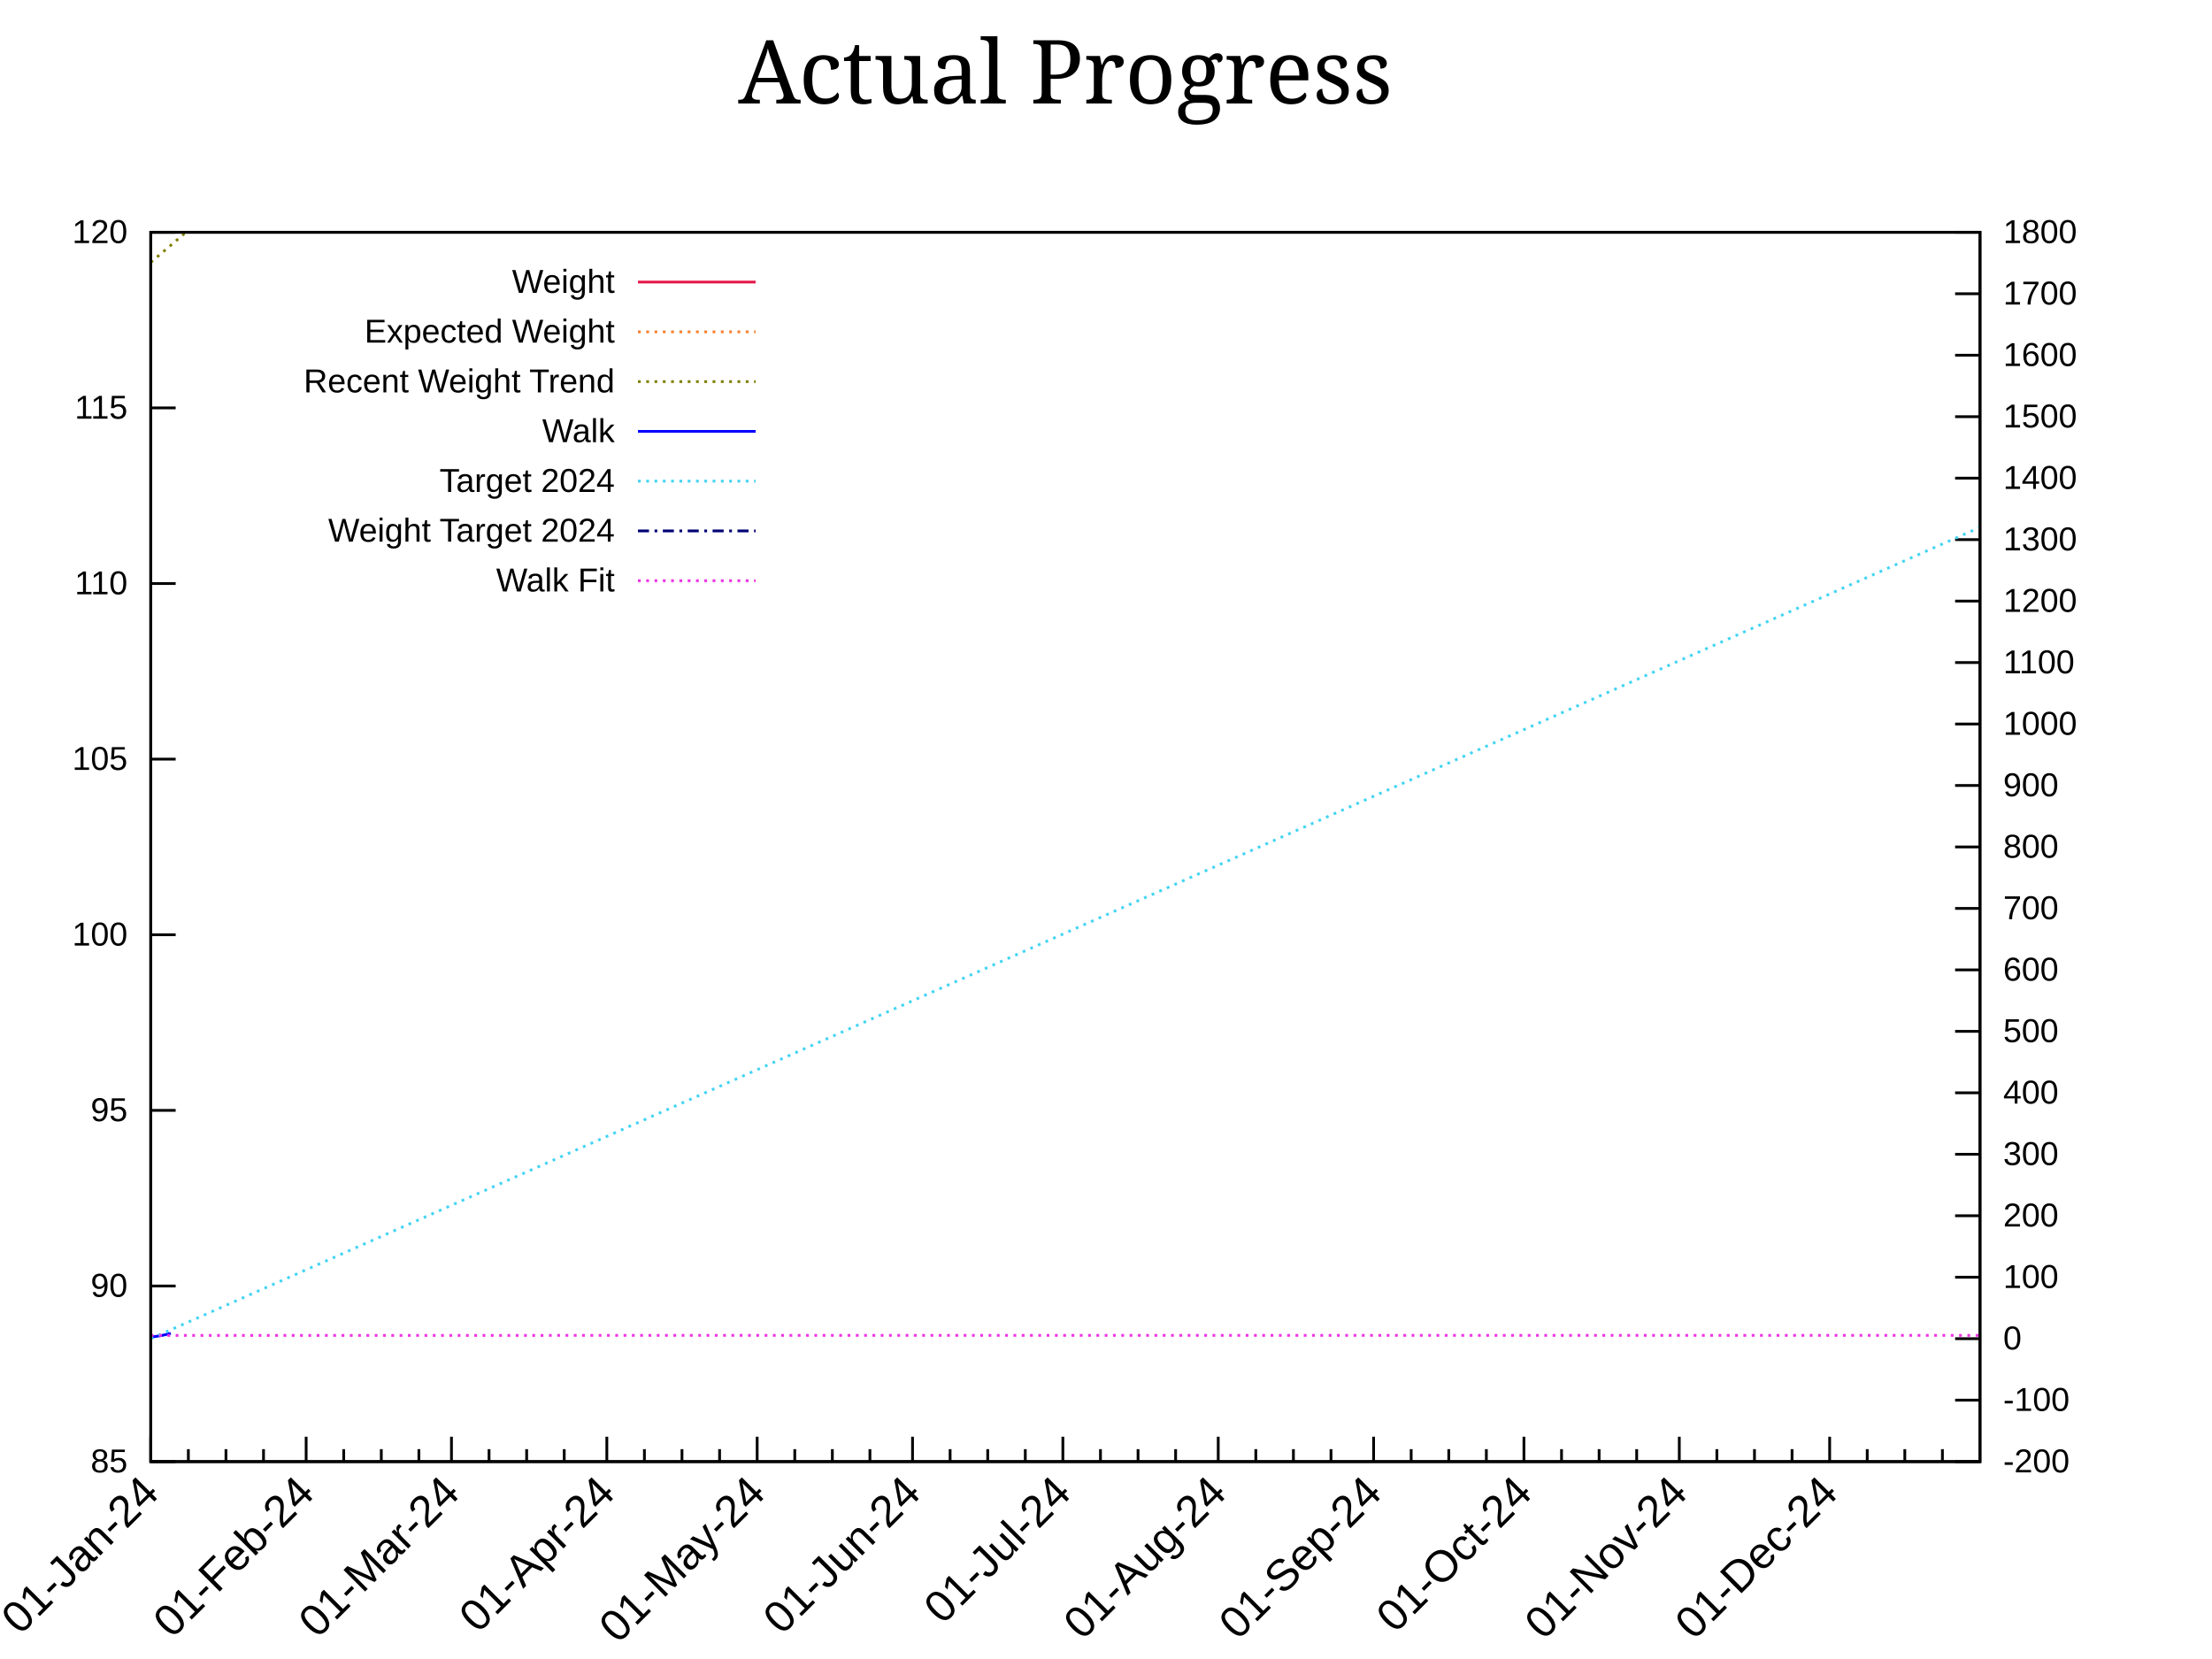
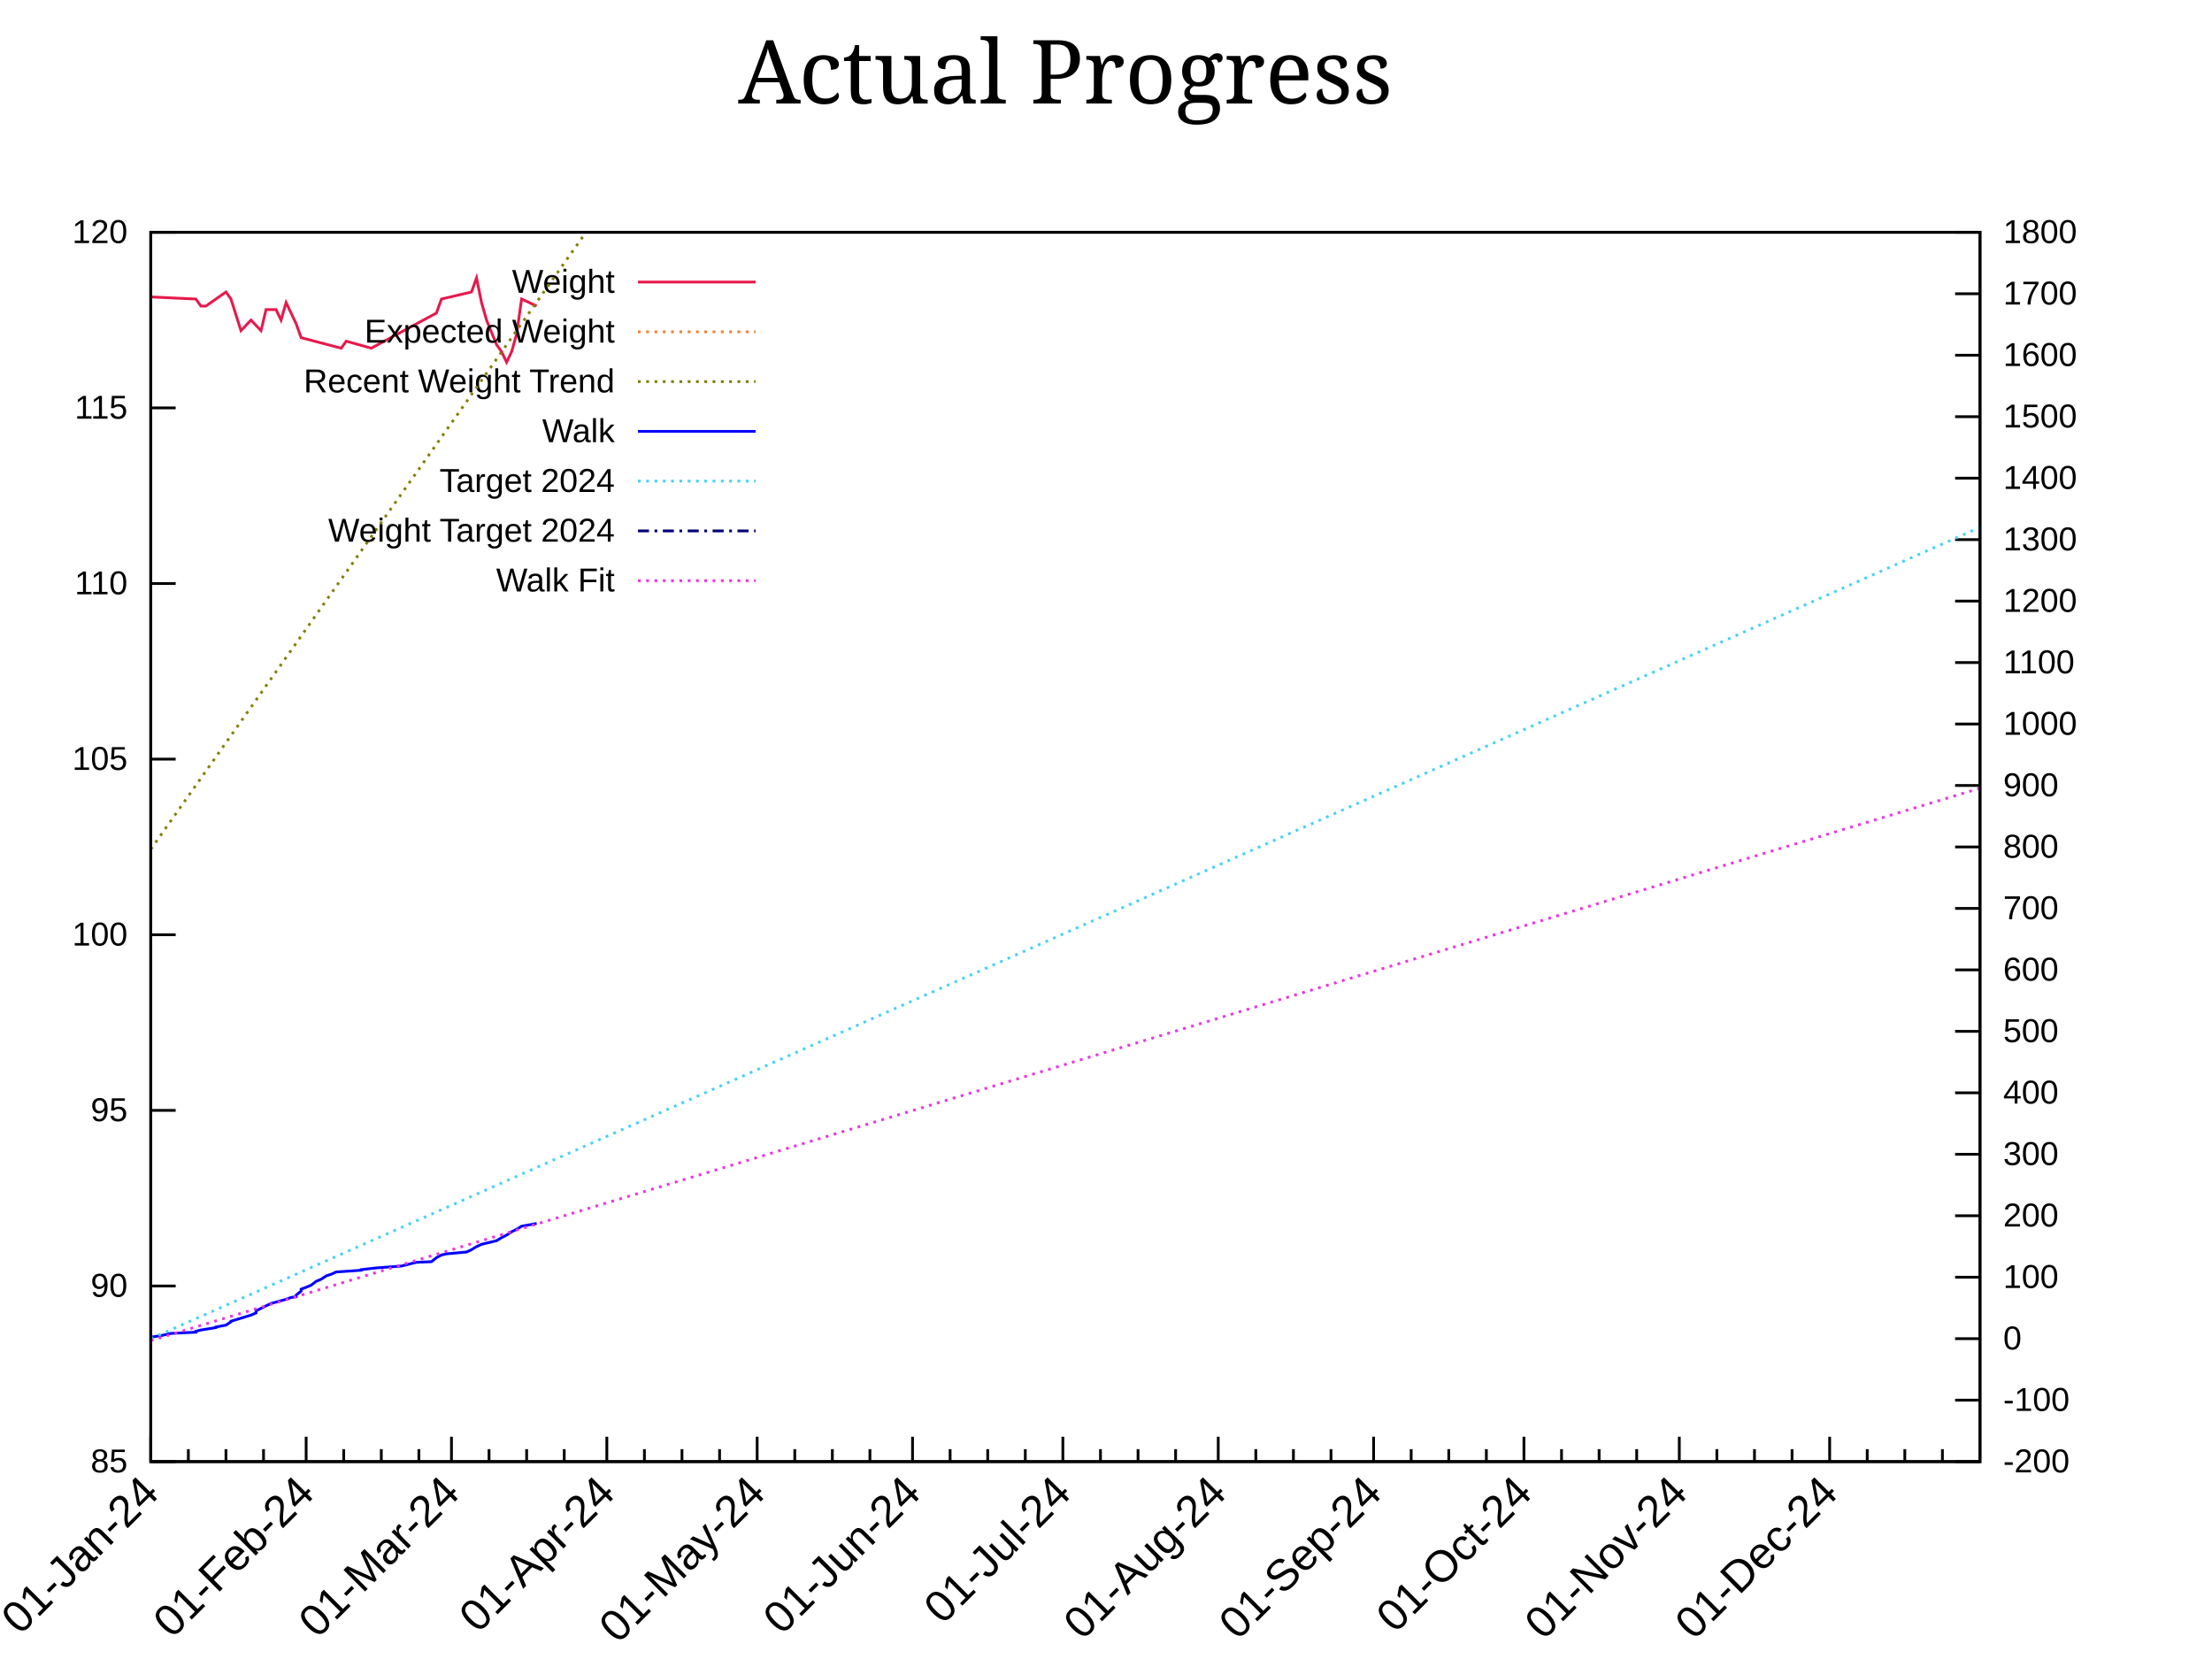
<svg xmlns="http://www.w3.org/2000/svg" xmlns:xlink="http://www.w3.org/1999/xlink" width="800" height="600" viewBox="0 0 800 600">
  <g id="gnuplot_canvas">
    <rect x="0" y="0" width="800" height="600" fill="none" />
    <defs>
      <circle id="gpDot" r="0.5" stroke-width="0.5" stroke="currentColor" />
      <path id="gpPt0" stroke-width="0.222" stroke="currentColor" d="M-1,0 h2 M0,-1 v2" />
      <path id="gpPt1" stroke-width="0.222" stroke="currentColor" d="M-1,-1 L1,1 M1,-1 L-1,1" />
      <path id="gpPt2" stroke-width="0.222" stroke="currentColor" d="M-1,0 L1,0 M0,-1 L0,1 M-1,-1 L1,1 M-1,1 L1,-1" />
      <rect id="gpPt3" stroke-width="0.222" stroke="currentColor" x="-1" y="-1" width="2" height="2" />
      <rect id="gpPt4" stroke-width="0.222" stroke="currentColor" fill="currentColor" x="-1" y="-1" width="2" height="2" />
      <circle id="gpPt5" stroke-width="0.222" stroke="currentColor" cx="0" cy="0" r="1" />
      <use xlink:href="#gpPt5" id="gpPt6" fill="currentColor" stroke="none" />
      <path id="gpPt7" stroke-width="0.222" stroke="currentColor" d="M0,-1.33 L-1.33,0.67 L1.33,0.67 z" />
      <use xlink:href="#gpPt7" id="gpPt8" fill="currentColor" stroke="none" />
      <use xlink:href="#gpPt7" id="gpPt9" stroke="currentColor" transform="rotate(180)" />
      <use xlink:href="#gpPt9" id="gpPt10" fill="currentColor" stroke="none" />
      <use xlink:href="#gpPt3" id="gpPt11" stroke="currentColor" transform="rotate(45)" />
      <use xlink:href="#gpPt11" id="gpPt12" fill="currentColor" stroke="none" />
      <path id="gpPt13" stroke-width="0.222" stroke="currentColor" d="M0,1.330 L1.265,0.411 L0.782,-1.067 L-0.782,-1.076 L-1.265,0.411 z" />
      <use xlink:href="#gpPt13" id="gpPt14" fill="currentColor" stroke="none" />
      <filter id="textbox" filterUnits="objectBoundingBox" x="0" y="0" height="1" width="1">
        <feFlood flood-color="white" flood-opacity="1" result="bgnd" />
        <feComposite in="SourceGraphic" in2="bgnd" operator="atop" />
      </filter>
      <filter id="greybox" filterUnits="objectBoundingBox" x="0" y="0" height="1" width="1">
        <feFlood flood-color="lightgrey" flood-opacity="1" result="grey" />
        <feComposite in="SourceGraphic" in2="grey" operator="atop" />
      </filter>
    </defs>
    <g fill="none" color="white" stroke="currentColor" stroke-width="1.00" stroke-linecap="butt" stroke-linejoin="miter">
</g>
    <g fill="none" color="black" stroke="currentColor" stroke-width="1.00" stroke-linecap="butt" stroke-linejoin="miter">
      <path stroke="black" d="M54.53,528.61 L63.53,528.61  " />
      <g transform="translate(46.14,532.51)" stroke="none" fill="black" font-family="Arial" font-size="12.00" text-anchor="end">
        <text>
          <tspan font-family="Arial"> 85</tspan>
        </text>
      </g>
    </g>
    <g fill="none" color="black" stroke="currentColor" stroke-width="1.00" stroke-linecap="butt" stroke-linejoin="miter">
      <path stroke="black" d="M54.53,465.10 L63.53,465.10  " />
      <g transform="translate(46.14,469.00)" stroke="none" fill="black" font-family="Arial" font-size="12.00" text-anchor="end">
        <text>
          <tspan font-family="Arial"> 90</tspan>
        </text>
      </g>
    </g>
    <g fill="none" color="black" stroke="currentColor" stroke-width="1.00" stroke-linecap="butt" stroke-linejoin="miter">
      <path stroke="black" d="M54.53,401.58 L63.53,401.58  " />
      <g transform="translate(46.14,405.48)" stroke="none" fill="black" font-family="Arial" font-size="12.00" text-anchor="end">
        <text>
          <tspan font-family="Arial"> 95</tspan>
        </text>
      </g>
    </g>
    <g fill="none" color="black" stroke="currentColor" stroke-width="1.00" stroke-linecap="butt" stroke-linejoin="miter">
      <path stroke="black" d="M54.53,338.07 L63.53,338.07  " />
      <g transform="translate(46.14,341.97)" stroke="none" fill="black" font-family="Arial" font-size="12.00" text-anchor="end">
        <text>
          <tspan font-family="Arial"> 100</tspan>
        </text>
      </g>
    </g>
    <g fill="none" color="black" stroke="currentColor" stroke-width="1.00" stroke-linecap="butt" stroke-linejoin="miter">
      <path stroke="black" d="M54.53,274.55 L63.53,274.55  " />
      <g transform="translate(46.14,278.45)" stroke="none" fill="black" font-family="Arial" font-size="12.00" text-anchor="end">
        <text>
          <tspan font-family="Arial"> 105</tspan>
        </text>
      </g>
    </g>
    <g fill="none" color="black" stroke="currentColor" stroke-width="1.00" stroke-linecap="butt" stroke-linejoin="miter">
      <path stroke="black" d="M54.53,211.04 L63.53,211.04  " />
      <g transform="translate(46.14,214.94)" stroke="none" fill="black" font-family="Arial" font-size="12.00" text-anchor="end">
        <text>
          <tspan font-family="Arial"> 110</tspan>
        </text>
      </g>
    </g>
    <g fill="none" color="black" stroke="currentColor" stroke-width="1.00" stroke-linecap="butt" stroke-linejoin="miter">
      <path stroke="black" d="M54.53,147.52 L63.53,147.52  " />
      <g transform="translate(46.14,151.42)" stroke="none" fill="black" font-family="Arial" font-size="12.00" text-anchor="end">
        <text>
          <tspan font-family="Arial"> 115</tspan>
        </text>
      </g>
    </g>
    <g fill="none" color="black" stroke="currentColor" stroke-width="1.00" stroke-linecap="butt" stroke-linejoin="miter">
      <path stroke="black" d="M54.53,84.01 L63.53,84.01  " />
      <g transform="translate(46.14,87.91)" stroke="none" fill="black" font-family="Arial" font-size="12.00" text-anchor="end">
        <text>
          <tspan font-family="Arial"> 120</tspan>
        </text>
      </g>
    </g>
    <g fill="none" color="black" stroke="currentColor" stroke-width="1.00" stroke-linecap="butt" stroke-linejoin="miter">
      <path stroke="black" d="M54.53,528.61 L54.53,519.61  " />
      <g transform="translate(58.20,540.68) rotate(-45)" stroke="none" fill="black" font-family="Arial" font-size="16.00" text-anchor="end">
        <text>
          <tspan font-family="Arial">01-Jan-24</tspan>
        </text>
      </g>
    </g>
    <g fill="none" color="black" stroke="currentColor" stroke-width="1.00" stroke-linecap="butt" stroke-linejoin="miter">
      <path stroke="black" d="M68.12,528.61 L68.12,524.11 M81.72,528.61 L81.72,524.11 M95.31,528.61 L95.31,524.11 M110.72,528.61 L110.72,519.61    " />
      <g transform="translate(114.39,540.68) rotate(-45)" stroke="none" fill="black" font-family="Arial" font-size="16.00" text-anchor="end">
        <text>
          <tspan font-family="Arial">01-Feb-24</tspan>
        </text>
      </g>
    </g>
    <g fill="none" color="black" stroke="currentColor" stroke-width="1.00" stroke-linecap="butt" stroke-linejoin="miter">
      <path stroke="black" d="M124.31,528.61 L124.31,524.11 M137.90,528.61 L137.90,524.11 M151.50,528.61 L151.50,524.11 M163.28,528.61 L163.28,519.61    " />
      <g transform="translate(166.95,540.68) rotate(-45)" stroke="none" fill="black" font-family="Arial" font-size="16.00" text-anchor="end">
        <text>
          <tspan font-family="Arial">01-Mar-24</tspan>
        </text>
      </g>
    </g>
    <g fill="none" color="black" stroke="currentColor" stroke-width="1.00" stroke-linecap="butt" stroke-linejoin="miter">
      <path stroke="black" d="M176.87,528.61 L176.87,524.11 M190.47,528.61 L190.47,524.11 M204.06,528.61 L204.06,524.11 M219.47,528.61 L219.47,519.61    " />
      <g transform="translate(223.14,540.68) rotate(-45)" stroke="none" fill="black" font-family="Arial" font-size="16.00" text-anchor="end">
        <text>
          <tspan font-family="Arial">01-Apr-24</tspan>
        </text>
      </g>
    </g>
    <g fill="none" color="black" stroke="currentColor" stroke-width="1.00" stroke-linecap="butt" stroke-linejoin="miter">
      <path stroke="black" d="M233.06,528.61 L233.06,524.11 M246.65,528.61 L246.65,524.11 M260.25,528.61 L260.25,524.11 M273.84,528.61 L273.84,519.61    " />
      <g transform="translate(277.51,540.68) rotate(-45)" stroke="none" fill="black" font-family="Arial" font-size="16.00" text-anchor="end">
        <text>
          <tspan font-family="Arial">01-May-24</tspan>
        </text>
      </g>
    </g>
    <g fill="none" color="black" stroke="currentColor" stroke-width="1.00" stroke-linecap="butt" stroke-linejoin="miter">
      <path stroke="black" d="M287.44,528.61 L287.44,524.11 M301.03,528.61 L301.03,524.11 M314.62,528.61 L314.62,524.11 M330.03,528.61 L330.03,519.61    " />
      <g transform="translate(333.70,540.68) rotate(-45)" stroke="none" fill="black" font-family="Arial" font-size="16.00" text-anchor="end">
        <text>
          <tspan font-family="Arial">01-Jun-24</tspan>
        </text>
      </g>
    </g>
    <g fill="none" color="black" stroke="currentColor" stroke-width="1.00" stroke-linecap="butt" stroke-linejoin="miter">
      <path stroke="black" d="M343.62,528.61 L343.62,524.11 M357.22,528.61 L357.22,524.11 M370.81,528.61 L370.81,524.11 M384.40,528.61 L384.40,519.61    " />
      <g transform="translate(388.07,540.68) rotate(-45)" stroke="none" fill="black" font-family="Arial" font-size="16.00" text-anchor="end">
        <text>
          <tspan font-family="Arial">01-Jul-24</tspan>
        </text>
      </g>
    </g>
    <g fill="none" color="black" stroke="currentColor" stroke-width="1.00" stroke-linecap="butt" stroke-linejoin="miter">
      <path stroke="black" d="M398.00,528.61 L398.00,524.11 M411.59,528.61 L411.59,524.11 M425.18,528.61 L425.18,524.11 M440.59,528.61 L440.59,519.61    " />
      <g transform="translate(444.26,540.68) rotate(-45)" stroke="none" fill="black" font-family="Arial" font-size="16.00" text-anchor="end">
        <text>
          <tspan font-family="Arial">01-Aug-24</tspan>
        </text>
      </g>
    </g>
    <g fill="none" color="black" stroke="currentColor" stroke-width="1.00" stroke-linecap="butt" stroke-linejoin="miter">
      <path stroke="black" d="M454.18,528.61 L454.18,524.11 M467.78,528.61 L467.78,524.11 M481.37,528.61 L481.37,524.11 M496.78,528.61 L496.78,519.61    " />
      <g transform="translate(500.45,540.68) rotate(-45)" stroke="none" fill="black" font-family="Arial" font-size="16.00" text-anchor="end">
        <text>
          <tspan font-family="Arial">01-Sep-24</tspan>
        </text>
      </g>
    </g>
    <g fill="none" color="black" stroke="currentColor" stroke-width="1.00" stroke-linecap="butt" stroke-linejoin="miter">
      <path stroke="black" d="M510.37,528.61 L510.37,524.11 M523.97,528.61 L523.97,524.11 M537.56,528.61 L537.56,524.11 M551.15,528.61 L551.15,519.61    " />
      <g transform="translate(554.82,540.68) rotate(-45)" stroke="none" fill="black" font-family="Arial" font-size="16.00" text-anchor="end">
        <text>
          <tspan font-family="Arial">01-Oct-24</tspan>
        </text>
      </g>
    </g>
    <g fill="none" color="black" stroke="currentColor" stroke-width="1.00" stroke-linecap="butt" stroke-linejoin="miter">
      <path stroke="black" d="M564.75,528.61 L564.75,524.11 M578.34,528.61 L578.34,524.11 M591.93,528.61 L591.93,524.11 M607.34,528.61 L607.34,519.61    " />
      <g transform="translate(611.01,540.68) rotate(-45)" stroke="none" fill="black" font-family="Arial" font-size="16.00" text-anchor="end">
        <text>
          <tspan font-family="Arial">01-Nov-24</tspan>
        </text>
      </g>
    </g>
    <g fill="none" color="black" stroke="currentColor" stroke-width="1.00" stroke-linecap="butt" stroke-linejoin="miter">
      <path stroke="black" d="M620.93,528.61 L620.93,524.11 M634.53,528.61 L634.53,524.11 M648.12,528.61 L648.12,524.11 M661.72,528.61 L661.72,519.61    " />
      <g transform="translate(665.39,540.68) rotate(-45)" stroke="none" fill="black" font-family="Arial" font-size="16.00" text-anchor="end">
        <text>
          <tspan font-family="Arial">01-Dec-24</tspan>
        </text>
      </g>
    </g>
    <g fill="none" color="black" stroke="currentColor" stroke-width="1.00" stroke-linecap="butt" stroke-linejoin="miter">
      <path stroke="black" d="M675.31,528.61 L675.31,524.11 M688.90,528.61 L688.90,524.11 M702.50,528.61 L702.50,524.11 M716.09,528.61 L707.09,528.61    " />
      <g transform="translate(724.48,532.51)" stroke="none" fill="black" font-family="Arial" font-size="12.00" text-anchor="start">
        <text>
          <tspan font-family="Arial">-200</tspan>
        </text>
      </g>
    </g>
    <g fill="none" color="black" stroke="currentColor" stroke-width="1.00" stroke-linecap="butt" stroke-linejoin="miter">
      <path stroke="black" d="M716.09,506.38 L707.09,506.38  " />
      <g transform="translate(724.48,510.28)" stroke="none" fill="black" font-family="Arial" font-size="12.00" text-anchor="start">
        <text>
          <tspan font-family="Arial">-100</tspan>
        </text>
      </g>
    </g>
    <g fill="none" color="black" stroke="currentColor" stroke-width="1.00" stroke-linecap="butt" stroke-linejoin="miter">
      <path stroke="black" d="M716.09,484.15 L707.09,484.15  " />
      <g transform="translate(724.48,488.05)" stroke="none" fill="black" font-family="Arial" font-size="12.00" text-anchor="start">
        <text>
          <tspan font-family="Arial"> 0</tspan>
        </text>
      </g>
    </g>
    <g fill="none" color="black" stroke="currentColor" stroke-width="1.00" stroke-linecap="butt" stroke-linejoin="miter">
      <path stroke="black" d="M716.09,461.92 L707.09,461.92  " />
      <g transform="translate(724.48,465.82)" stroke="none" fill="black" font-family="Arial" font-size="12.00" text-anchor="start">
        <text>
          <tspan font-family="Arial"> 100</tspan>
        </text>
      </g>
    </g>
    <g fill="none" color="black" stroke="currentColor" stroke-width="1.00" stroke-linecap="butt" stroke-linejoin="miter">
      <path stroke="black" d="M716.09,439.69 L707.09,439.69  " />
      <g transform="translate(724.48,443.59)" stroke="none" fill="black" font-family="Arial" font-size="12.00" text-anchor="start">
        <text>
          <tspan font-family="Arial"> 200</tspan>
        </text>
      </g>
    </g>
    <g fill="none" color="black" stroke="currentColor" stroke-width="1.00" stroke-linecap="butt" stroke-linejoin="miter">
      <path stroke="black" d="M716.09,417.46 L707.09,417.46  " />
      <g transform="translate(724.48,421.36)" stroke="none" fill="black" font-family="Arial" font-size="12.00" text-anchor="start">
        <text>
          <tspan font-family="Arial"> 300</tspan>
        </text>
      </g>
    </g>
    <g fill="none" color="black" stroke="currentColor" stroke-width="1.00" stroke-linecap="butt" stroke-linejoin="miter">
      <path stroke="black" d="M716.09,395.23 L707.09,395.23  " />
      <g transform="translate(724.48,399.13)" stroke="none" fill="black" font-family="Arial" font-size="12.00" text-anchor="start">
        <text>
          <tspan font-family="Arial"> 400</tspan>
        </text>
      </g>
    </g>
    <g fill="none" color="black" stroke="currentColor" stroke-width="1.00" stroke-linecap="butt" stroke-linejoin="miter">
      <path stroke="black" d="M716.09,373.00 L707.09,373.00  " />
      <g transform="translate(724.48,376.90)" stroke="none" fill="black" font-family="Arial" font-size="12.00" text-anchor="start">
        <text>
          <tspan font-family="Arial"> 500</tspan>
        </text>
      </g>
    </g>
    <g fill="none" color="black" stroke="currentColor" stroke-width="1.00" stroke-linecap="butt" stroke-linejoin="miter">
      <path stroke="black" d="M716.09,350.77 L707.09,350.77  " />
      <g transform="translate(724.48,354.67)" stroke="none" fill="black" font-family="Arial" font-size="12.00" text-anchor="start">
        <text>
          <tspan font-family="Arial"> 600</tspan>
        </text>
      </g>
    </g>
    <g fill="none" color="black" stroke="currentColor" stroke-width="1.00" stroke-linecap="butt" stroke-linejoin="miter">
      <path stroke="black" d="M716.09,328.54 L707.09,328.54  " />
      <g transform="translate(724.48,332.44)" stroke="none" fill="black" font-family="Arial" font-size="12.00" text-anchor="start">
        <text>
          <tspan font-family="Arial"> 700</tspan>
        </text>
      </g>
    </g>
    <g fill="none" color="black" stroke="currentColor" stroke-width="1.00" stroke-linecap="butt" stroke-linejoin="miter">
      <path stroke="black" d="M716.09,306.31 L707.09,306.31  " />
      <g transform="translate(724.48,310.21)" stroke="none" fill="black" font-family="Arial" font-size="12.00" text-anchor="start">
        <text>
          <tspan font-family="Arial"> 800</tspan>
        </text>
      </g>
    </g>
    <g fill="none" color="black" stroke="currentColor" stroke-width="1.00" stroke-linecap="butt" stroke-linejoin="miter">
      <path stroke="black" d="M716.09,284.08 L707.09,284.08  " />
      <g transform="translate(724.48,287.98)" stroke="none" fill="black" font-family="Arial" font-size="12.00" text-anchor="start">
        <text>
          <tspan font-family="Arial"> 900</tspan>
        </text>
      </g>
    </g>
    <g fill="none" color="black" stroke="currentColor" stroke-width="1.00" stroke-linecap="butt" stroke-linejoin="miter">
      <path stroke="black" d="M716.09,261.85 L707.09,261.85  " />
      <g transform="translate(724.48,265.75)" stroke="none" fill="black" font-family="Arial" font-size="12.00" text-anchor="start">
        <text>
          <tspan font-family="Arial"> 1000</tspan>
        </text>
      </g>
    </g>
    <g fill="none" color="black" stroke="currentColor" stroke-width="1.00" stroke-linecap="butt" stroke-linejoin="miter">
      <path stroke="black" d="M716.09,239.62 L707.09,239.62  " />
      <g transform="translate(724.48,243.52)" stroke="none" fill="black" font-family="Arial" font-size="12.00" text-anchor="start">
        <text>
          <tspan font-family="Arial"> 1100</tspan>
        </text>
      </g>
    </g>
    <g fill="none" color="black" stroke="currentColor" stroke-width="1.00" stroke-linecap="butt" stroke-linejoin="miter">
      <path stroke="black" d="M716.09,217.39 L707.09,217.39  " />
      <g transform="translate(724.48,221.29)" stroke="none" fill="black" font-family="Arial" font-size="12.00" text-anchor="start">
        <text>
          <tspan font-family="Arial"> 1200</tspan>
        </text>
      </g>
    </g>
    <g fill="none" color="black" stroke="currentColor" stroke-width="1.00" stroke-linecap="butt" stroke-linejoin="miter">
      <path stroke="black" d="M716.09,195.16 L707.09,195.16  " />
      <g transform="translate(724.48,199.06)" stroke="none" fill="black" font-family="Arial" font-size="12.00" text-anchor="start">
        <text>
          <tspan font-family="Arial"> 1300</tspan>
        </text>
      </g>
    </g>
    <g fill="none" color="black" stroke="currentColor" stroke-width="1.00" stroke-linecap="butt" stroke-linejoin="miter">
      <path stroke="black" d="M716.09,172.93 L707.09,172.93  " />
      <g transform="translate(724.48,176.83)" stroke="none" fill="black" font-family="Arial" font-size="12.00" text-anchor="start">
        <text>
          <tspan font-family="Arial"> 1400</tspan>
        </text>
      </g>
    </g>
    <g fill="none" color="black" stroke="currentColor" stroke-width="1.00" stroke-linecap="butt" stroke-linejoin="miter">
      <path stroke="black" d="M716.09,150.70 L707.09,150.70  " />
      <g transform="translate(724.48,154.60)" stroke="none" fill="black" font-family="Arial" font-size="12.00" text-anchor="start">
        <text>
          <tspan font-family="Arial"> 1500</tspan>
        </text>
      </g>
    </g>
    <g fill="none" color="black" stroke="currentColor" stroke-width="1.00" stroke-linecap="butt" stroke-linejoin="miter">
      <path stroke="black" d="M716.09,128.47 L707.09,128.47  " />
      <g transform="translate(724.48,132.37)" stroke="none" fill="black" font-family="Arial" font-size="12.00" text-anchor="start">
        <text>
          <tspan font-family="Arial"> 1600</tspan>
        </text>
      </g>
    </g>
    <g fill="none" color="black" stroke="currentColor" stroke-width="1.00" stroke-linecap="butt" stroke-linejoin="miter">
      <path stroke="black" d="M716.09,106.24 L707.09,106.24  " />
      <g transform="translate(724.48,110.14)" stroke="none" fill="black" font-family="Arial" font-size="12.00" text-anchor="start">
        <text>
          <tspan font-family="Arial"> 1700</tspan>
        </text>
      </g>
    </g>
    <g fill="none" color="black" stroke="currentColor" stroke-width="1.00" stroke-linecap="butt" stroke-linejoin="miter">
      <path stroke="black" d="M716.09,84.01 L707.09,84.01  " />
      <g transform="translate(724.48,87.91)" stroke="none" fill="black" font-family="Arial" font-size="12.00" text-anchor="start">
        <text>
          <tspan font-family="Arial"> 1800</tspan>
        </text>
      </g>
    </g>
    <g fill="none" color="black" stroke="currentColor" stroke-width="1.00" stroke-linecap="butt" stroke-linejoin="miter">
</g>
    <g fill="none" color="black" stroke="currentColor" stroke-width="1.00" stroke-linecap="butt" stroke-linejoin="miter">
      <path stroke="black" d="M54.53,84.01 L54.53,528.61 L716.09,528.61 L716.09,84.01 L54.53,84.01 Z  " />
    </g>
    <g fill="none" color="black" stroke="currentColor" stroke-width="1.00" stroke-linecap="butt" stroke-linejoin="miter">
</g>
    <g id="gnuplot_plot_1">
      <g fill="none" color="black" stroke="currentColor" stroke-width="1.00" stroke-linecap="butt" stroke-linejoin="miter">
        <g transform="translate(222.33,105.91)" stroke="none" fill="black" font-family="Arial" font-size="12.00" text-anchor="end">
          <text>
            <tspan font-family="Arial">Weight</tspan>
          </text>
        </g>
      </g>
      <g fill="none" color="black" stroke="currentColor" stroke-width="1.00" stroke-linecap="butt" stroke-linejoin="miter">
-         <path stroke="rgb(230,  25,  75)" d="M230.72,102.01 L273.28,102.01  " />
+         <path stroke="rgb(230,  25,  75)" d="M230.72,102.01 L273.28,102.01 M54.53,107.39 L70.84,108.15 L72.65,110.69 L74.47,110.69 L81.72,105.60 L83.53,108.15   L87.15,119.58 L90.78,115.77 L94.40,119.58 L96.22,111.96 L98.03,111.96 L99.84,111.96 L101.65,115.77 L103.47,109.42   L107.09,117.04 L108.90,122.12 L123.40,125.93 L125.22,123.39 L134.28,125.93 L157.84,113.23 L159.65,108.15 L170.53,105.60   L172.34,100.52 L174.15,109.42 L175.97,115.77 L179.59,124.66 L181.40,127.20 L183.22,131.01 L185.03,127.20 L186.84,120.85   L188.65,108.15 L194.09,110.69  " />
      </g>
    </g>
    <g id="gnuplot_plot_2">
      <g fill="none" color="black" stroke="currentColor" stroke-width="1.00" stroke-linecap="butt" stroke-linejoin="miter">
        <g transform="translate(222.33,123.91)" stroke="none" fill="black" font-family="Arial" font-size="12.00" text-anchor="end">
          <text>
            <tspan font-family="Arial">Expected Weight</tspan>
          </text>
        </g>
      </g>
      <g fill="none" color="black" stroke="currentColor" stroke-width="1.00" stroke-linecap="butt" stroke-linejoin="miter">
        <path stroke="rgb(245, 130,  49)" stroke-dasharray="1.0,2.0" d="M230.72,120.01 L273.28,120.01  " />
      </g>
    </g>
    <g id="gnuplot_plot_3">
      <g fill="none" color="black" stroke="currentColor" stroke-width="1.00" stroke-linecap="butt" stroke-linejoin="miter">
        <g transform="translate(222.33,141.91)" stroke="none" fill="black" font-family="Arial" font-size="12.00" text-anchor="end">
          <text>
            <tspan font-family="Arial">Recent Weight Trend</tspan>
          </text>
        </g>
      </g>
      <g fill="none" color="black" stroke="currentColor" stroke-width="1.00" stroke-linecap="butt" stroke-linejoin="miter">
-         <path stroke="rgb(128, 128,   0)" stroke-dasharray="1.0,2.0" d="M230.72,138.01 L273.28,138.01 M54.53,94.88 L61.21,89.18 L67.26,84.01  " />
+         <path stroke="rgb(128, 128,   0)" stroke-dasharray="1.0,2.0" d="M230.72,138.01 L273.28,138.01 M54.53,307.15 L61.21,297.68 L67.89,288.20 L74.58,278.73 L81.26,269.26 L87.94,259.78   L94.62,250.31 L101.31,240.83 L107.99,231.36 L114.67,221.88 L121.35,212.41 L128.04,202.93 L134.72,193.46 L141.40,183.98   L148.08,174.51 L154.77,165.04 L161.45,155.56 L168.13,146.09 L174.81,136.61 L181.50,127.14 L188.18,117.66 L194.86,108.19   L201.54,98.71 L208.23,89.24 L211.91,84.01  " />
      </g>
    </g>
    <g id="gnuplot_plot_4">
      <g fill="none" color="black" stroke="currentColor" stroke-width="1.00" stroke-linecap="butt" stroke-linejoin="miter">
        <g transform="translate(222.33,159.91)" stroke="none" fill="black" font-family="Arial" font-size="12.00" text-anchor="end">
          <text>
            <tspan font-family="Arial">Walk</tspan>
          </text>
        </g>
      </g>
      <g fill="none" color="black" stroke="currentColor" stroke-width="1.00" stroke-linecap="butt" stroke-linejoin="miter">
-         <path stroke="rgb(  0,   0, 255)" d="M230.72,156.01 L273.28,156.01 M54.53,483.60 L58.15,483.06 L61.78,482.25  " />
+         <path stroke="rgb(  0,   0, 255)" d="M230.72,156.01 L273.28,156.01 M54.53,483.60 L58.15,483.06 L61.78,482.25 L70.84,481.80 L70.84,481.64 L70.84,481.47   L72.65,481.02 L78.09,480.14 L78.09,479.93 L81.72,479.26 L83.53,478.04 L83.53,477.83 L87.15,476.74 L90.78,475.63   L92.59,474.83 L92.59,474.09 L96.22,472.27 L98.03,471.41 L103.47,469.91 L105.28,469.24 L107.09,468.98 L107.09,468.75   L107.09,468.41 L108.90,466.95 L108.90,466.25 L110.72,465.57 L112.53,464.81 L114.34,463.41 L116.15,462.66 L117.97,461.45   L119.78,460.85 L121.59,460.03 L130.65,459.40 L130.65,459.18 L136.09,458.56 L145.15,457.89 L150.59,456.53 L156.03,456.31   L157.84,454.86 L159.65,453.89 L161.47,453.47 L168.72,452.81 L170.53,451.97 L172.34,450.86 L174.15,450.03 L179.59,448.71   L181.40,447.61 L183.22,446.69 L185.03,445.48 L186.84,444.59 L188.65,443.48 L194.09,442.48  " />
      </g>
    </g>
    <g id="gnuplot_plot_5">
      <g fill="none" color="black" stroke="currentColor" stroke-width="1.00" stroke-linecap="butt" stroke-linejoin="miter">
        <g transform="translate(222.33,177.91)" stroke="none" fill="black" font-family="Arial" font-size="12.00" text-anchor="end">
          <text>
            <tspan font-family="Arial">Target 2024</tspan>
          </text>
        </g>
      </g>
      <g fill="none" color="black" stroke="currentColor" stroke-width="1.00" stroke-linecap="butt" stroke-linejoin="miter">
        <path stroke="rgb( 66, 212, 244)" stroke-dasharray="1.0,2.0" d="M230.72,174.01 L273.28,174.01 M54.53,484.15 L716.09,190.71  " />
      </g>
    </g>
    <g id="gnuplot_plot_6">
      <g fill="none" color="black" stroke="currentColor" stroke-width="1.00" stroke-linecap="butt" stroke-linejoin="miter">
        <g transform="translate(222.33,195.91)" stroke="none" fill="black" font-family="Arial" font-size="12.00" text-anchor="end">
          <text>
            <tspan font-family="Arial">Weight Target 2024</tspan>
          </text>
        </g>
      </g>
      <g fill="none" color="black" stroke="currentColor" stroke-width="1.00" stroke-linecap="butt" stroke-linejoin="miter">
        <path stroke="rgb(  0,   0, 117)" stroke-dasharray="4.0,2.0,1.0,2.0" d="M230.72,192.01 L273.28,192.01  " />
      </g>
    </g>
    <g id="gnuplot_plot_7">
      <g fill="none" color="black" stroke="currentColor" stroke-width="1.00" stroke-linecap="butt" stroke-linejoin="miter">
        <g transform="translate(222.33,213.91)" stroke="none" fill="black" font-family="Arial" font-size="12.00" text-anchor="end">
          <text>
            <tspan font-family="Arial">Walk Fit</tspan>
          </text>
        </g>
      </g>
      <g fill="none" color="black" stroke="currentColor" stroke-width="1.00" stroke-linecap="butt" stroke-linejoin="miter">
-         <path stroke="rgb(240,  50, 230)" stroke-dasharray="1.0,2.0" d="M230.72,210.01 L273.28,210.01 M54.53,482.97 L61.21,482.97 L67.89,482.97 L74.58,482.97 L81.26,482.97 L87.94,482.97   L94.62,482.97 L101.31,482.97 L107.99,482.97 L114.67,482.97 L121.35,482.97 L128.04,482.97 L134.72,482.97 L141.40,482.97   L148.08,482.97 L154.77,482.97 L161.45,482.97 L168.13,482.97 L174.81,482.97 L181.50,482.97 L188.18,482.97 L194.86,482.97   L201.54,482.96 L208.23,482.96 L214.91,482.96 L221.59,482.96 L228.27,482.96 L234.96,482.96 L241.64,482.96 L248.32,482.96   L255.00,482.96 L261.69,482.96 L268.37,482.96 L275.05,482.96 L281.73,482.96 L288.41,482.96 L295.10,482.96 L301.78,482.96   L308.46,482.96 L315.14,482.96 L321.83,482.96 L328.51,482.96 L335.19,482.96 L341.87,482.96 L348.56,482.96 L355.24,482.96   L361.92,482.96 L368.60,482.96 L375.29,482.96 L381.97,482.96 L388.65,482.96 L395.33,482.96 L402.02,482.96 L408.70,482.96   L415.38,482.96 L422.06,482.96 L428.75,482.96 L435.43,482.96 L442.11,482.96 L448.79,482.96 L455.48,482.96 L462.16,482.96   L468.84,482.96 L475.52,482.96 L482.21,482.96 L488.89,482.96 L495.57,482.96 L502.25,482.96 L508.93,482.96 L515.62,482.96   L522.30,482.96 L528.98,482.96 L535.66,482.96 L542.35,482.96 L549.03,482.96 L555.71,482.96 L562.39,482.96 L569.08,482.95   L575.76,482.95 L582.44,482.95 L589.12,482.95 L595.81,482.95 L602.49,482.95 L609.17,482.95 L615.85,482.95 L622.54,482.95   L629.22,482.95 L635.90,482.95 L642.58,482.95 L649.27,482.95 L655.95,482.95 L662.63,482.95 L669.31,482.95 L676.00,482.95   L682.68,482.95 L689.36,482.95 L696.04,482.95 L702.73,482.95 L709.41,482.95 L716.09,482.95  " />
+         <path stroke="rgb(240,  50, 230)" stroke-dasharray="1.0,2.0" d="M230.72,210.01 L273.28,210.01 M54.53,484.85 L61.21,482.83 L67.89,480.81 L74.58,478.79 L81.26,476.77 L87.94,474.76   L94.62,472.74 L101.31,470.72 L107.99,468.70 L114.67,466.68 L121.35,464.67 L128.04,462.65 L134.72,460.63 L141.40,458.61   L148.08,456.59 L154.77,454.57 L161.45,452.56 L168.13,450.54 L174.81,448.52 L181.50,446.50 L188.18,444.48 L194.86,442.47   L201.54,440.45 L208.23,438.43 L214.91,436.41 L221.59,434.39 L228.27,432.38 L234.96,430.36 L241.64,428.34 L248.32,426.32   L255.00,424.30 L261.69,422.29 L268.37,420.27 L275.05,418.25 L281.73,416.23 L288.41,414.21 L295.10,412.20 L301.78,410.18   L308.46,408.16 L315.14,406.14 L321.83,404.12 L328.51,402.11 L335.19,400.09 L341.87,398.07 L348.56,396.05 L355.24,394.03   L361.92,392.02 L368.60,390.00 L375.29,387.98 L381.97,385.96 L388.65,383.94 L395.33,381.93 L402.02,379.91 L408.70,377.89   L415.38,375.87 L422.06,373.85 L428.75,371.83 L435.43,369.82 L442.11,367.80 L448.79,365.78 L455.48,363.76 L462.16,361.74   L468.84,359.73 L475.52,357.71 L482.21,355.69 L488.89,353.67 L495.57,351.65 L502.25,349.64 L508.93,347.62 L515.62,345.60   L522.30,343.58 L528.98,341.56 L535.66,339.55 L542.35,337.53 L549.03,335.51 L555.71,333.49 L562.39,331.47 L569.08,329.46   L575.76,327.44 L582.44,325.42 L589.12,323.40 L595.81,321.38 L602.49,319.37 L609.17,317.35 L615.85,315.33 L622.54,313.31   L629.22,311.29 L635.90,309.28 L642.58,307.26 L649.27,305.24 L655.95,303.22 L662.63,301.20 L669.31,299.18 L676.00,297.17   L682.68,295.15 L689.36,293.13 L696.04,291.11 L702.73,289.09 L709.41,287.08 L716.09,285.06  " />
      </g>
    </g>
    <g fill="none" color="white" stroke="rgb(240,  50, 230)" stroke-width="2.00" stroke-linecap="butt" stroke-linejoin="miter">
</g>
    <g fill="none" color="black" stroke="currentColor" stroke-width="2.00" stroke-linecap="butt" stroke-linejoin="miter">
</g>
    <g fill="none" color="black" stroke="black" stroke-width="1.00" stroke-linecap="butt" stroke-linejoin="miter">
</g>
    <g fill="none" color="black" stroke="currentColor" stroke-width="1.00" stroke-linecap="butt" stroke-linejoin="miter">
      <path stroke="black" d="M54.53,84.01 L54.53,528.61 L716.09,528.61 L716.09,84.01 L54.53,84.01 Z  " />
    </g>
    <g fill="none" color="black" stroke="currentColor" stroke-width="1.00" stroke-linecap="butt" stroke-linejoin="miter">
      <g transform="translate(385.31,37.41)" stroke="none" fill="black" font-family="Serif" font-size="32.00" text-anchor="middle">
        <text>
          <tspan font-family="Serif">Actual Progress</tspan>
        </text>
      </g>
    </g>
    <g fill="none" color="black" stroke="currentColor" stroke-width="1.00" stroke-linecap="butt" stroke-linejoin="miter">
</g>
  </g>
</svg>
